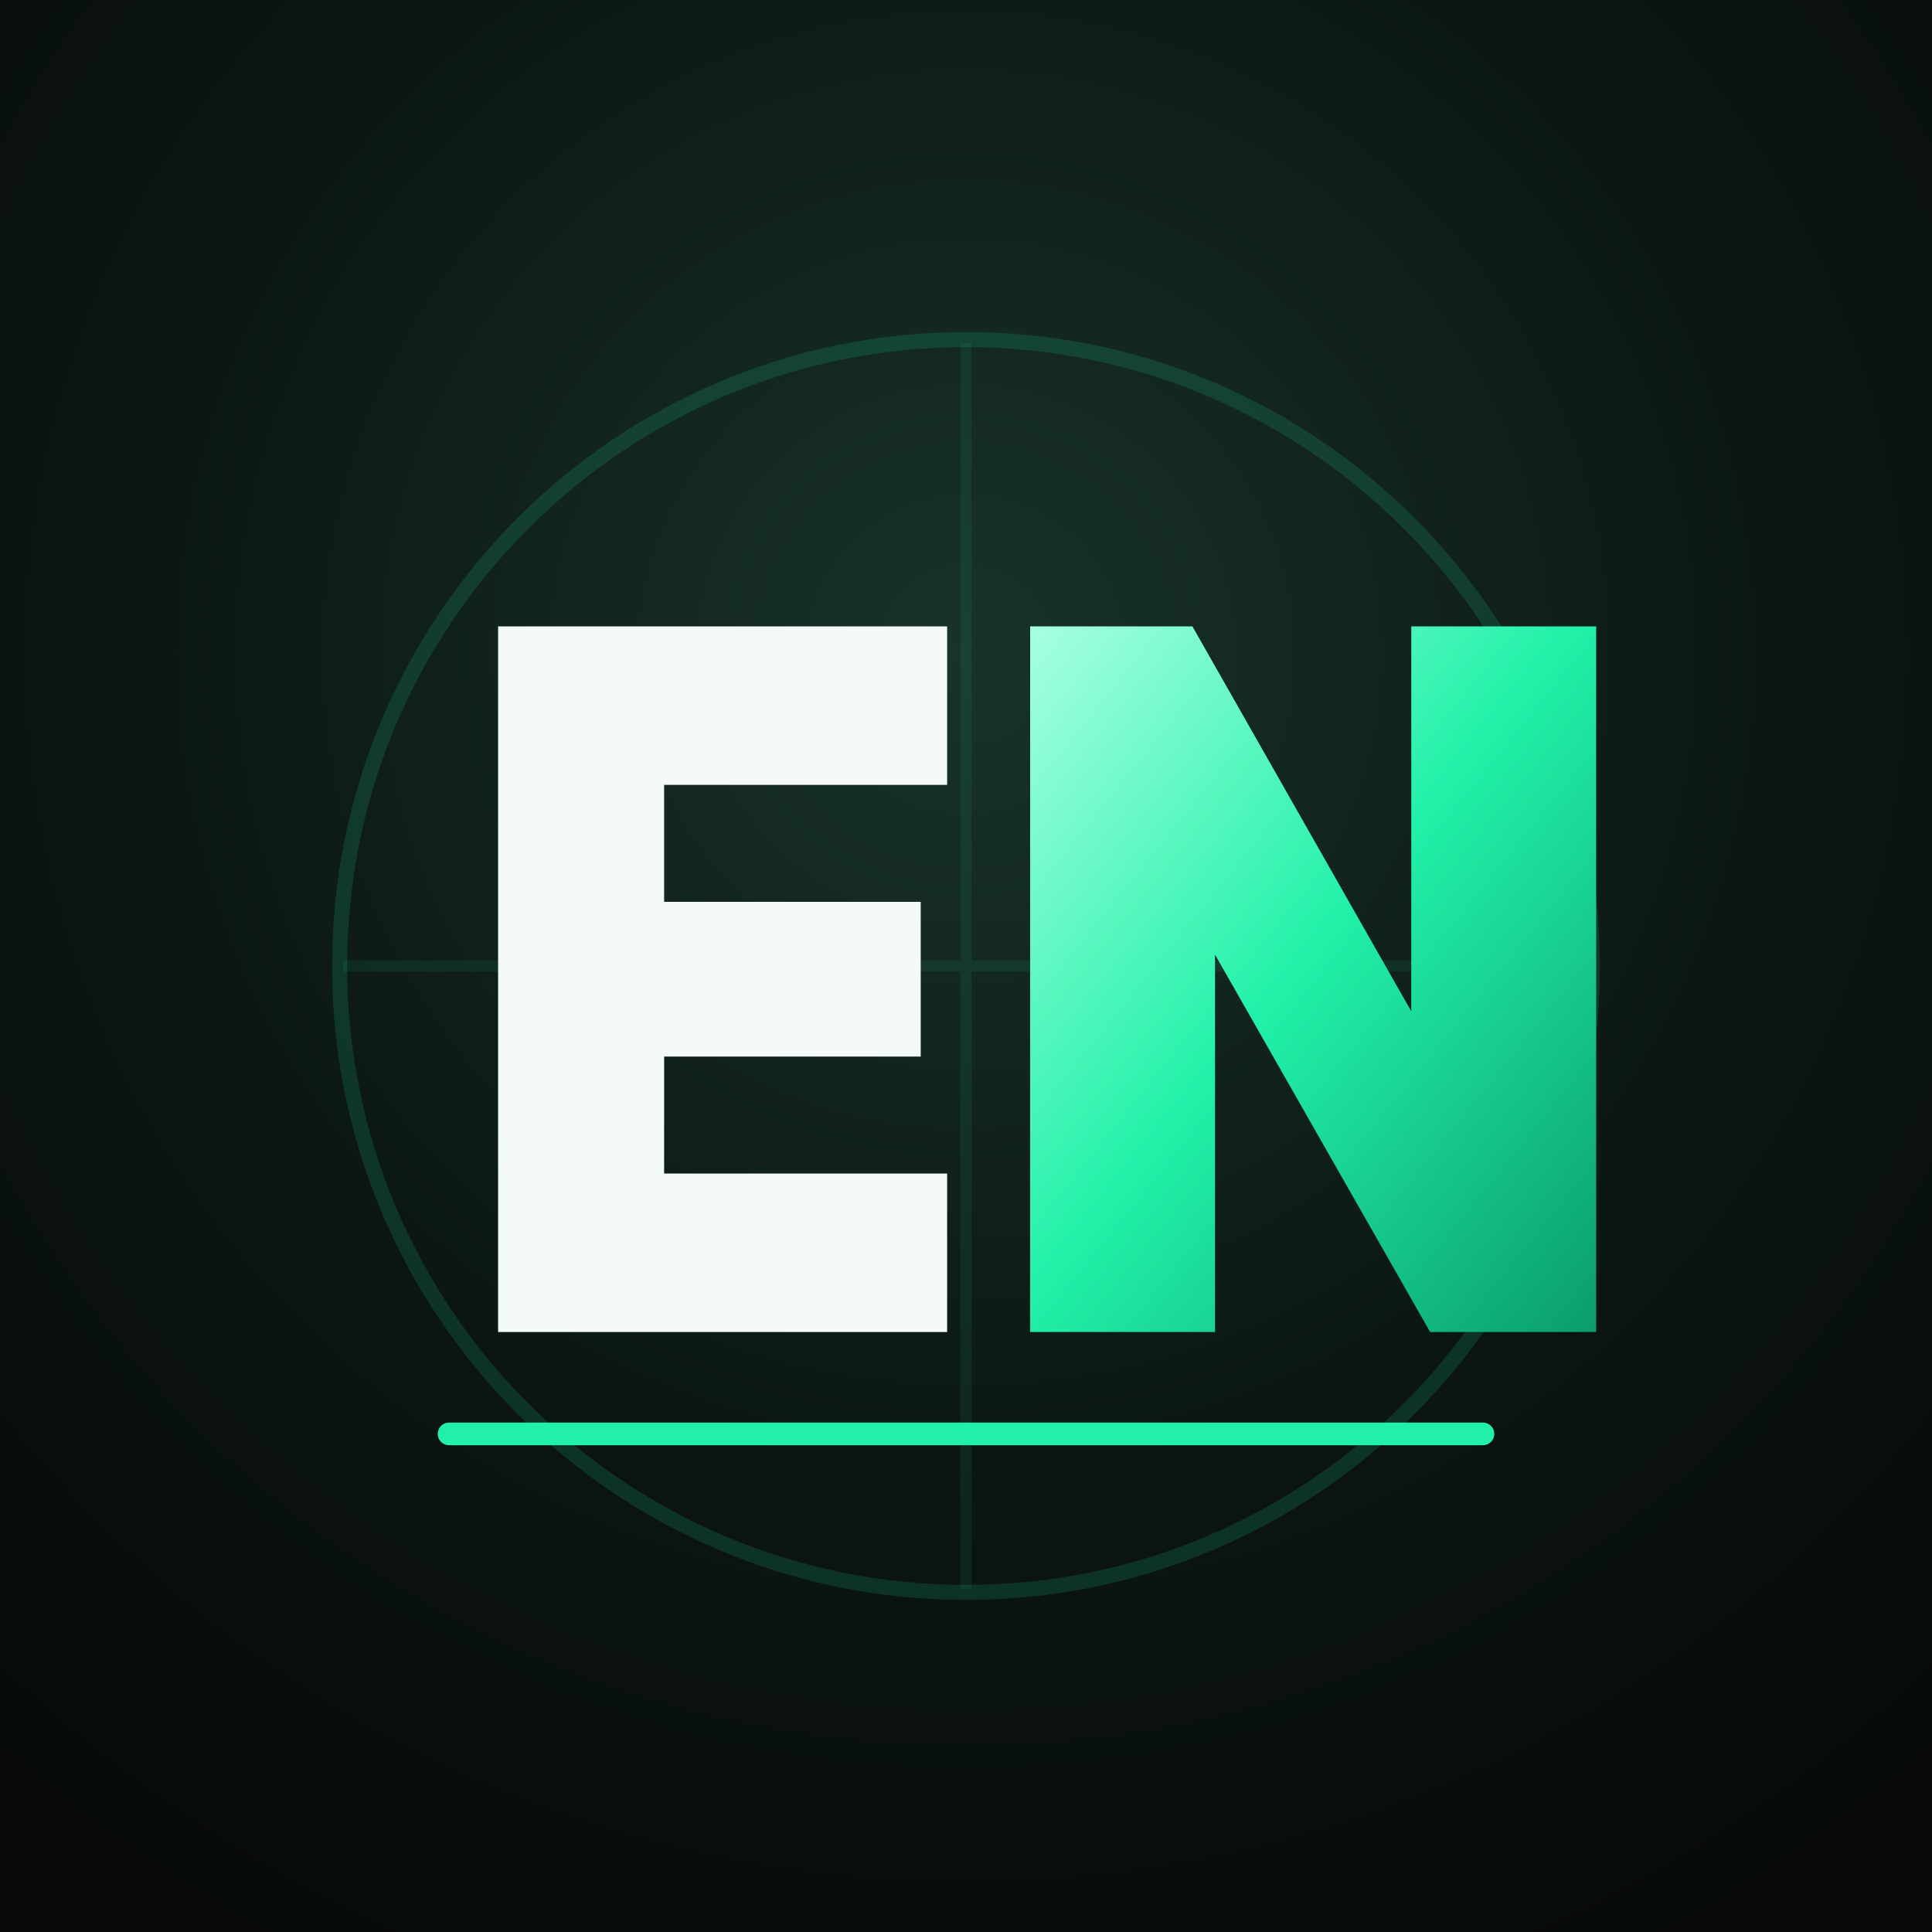
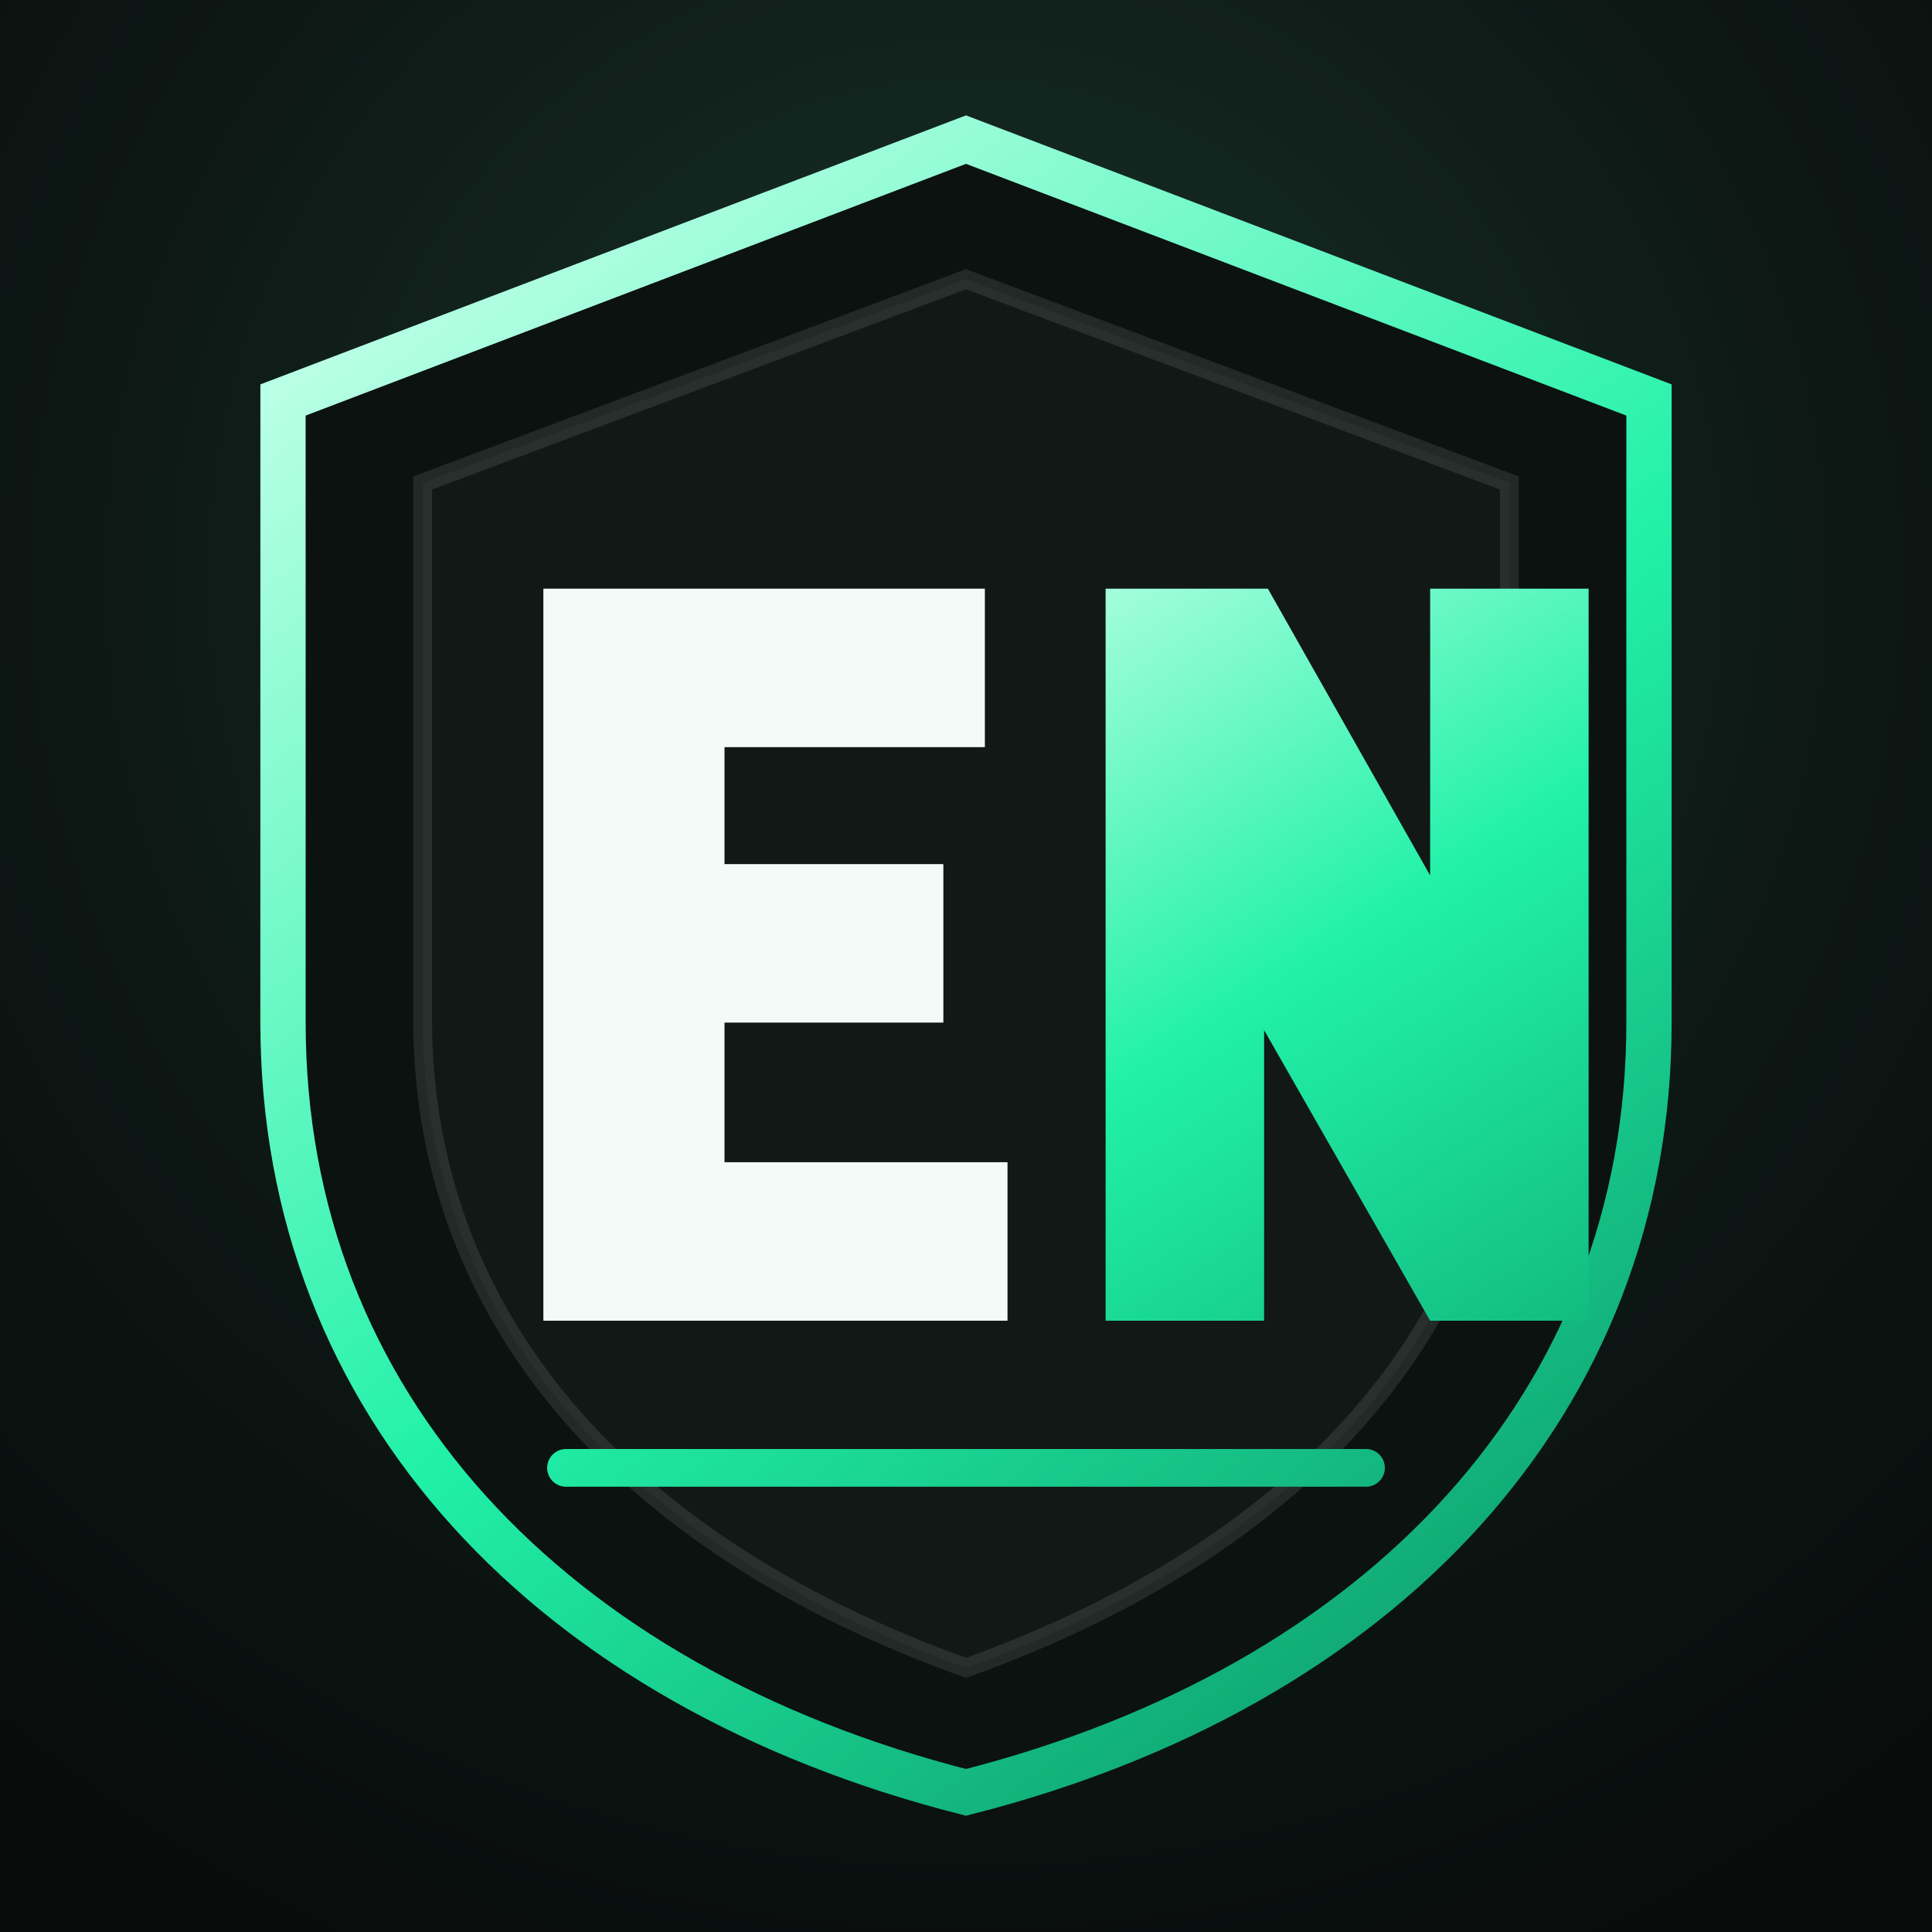
<svg xmlns="http://www.w3.org/2000/svg" viewBox="0 0 512 512">
  <defs>
-     <radialGradient id="bg" cx="50%" cy="34%" r="76%">
+     <radialGradient id="bg" cx="50%" cy="30%" r="80%">
      <stop offset="0" stop-color="#18332a" />
-       <stop offset="0.58" stop-color="#0b1512" />
-       <stop offset="1" stop-color="#070a09" />
+       <stop offset="0.58" stop-color="#0d1714" />
+       <stop offset="1" stop-color="#080c0b" />
    </radialGradient>
-     <linearGradient id="neon" x1="0" y1="0" x2="1" y2="1">
-       <stop stop-color="#a8ffe0" />
-       <stop offset="0.48" stop-color="#21f1a8" />
-       <stop offset="1" stop-color="#0b9d6b" />
+     <linearGradient id="border" x1="120" y1="70" x2="410" y2="450" gradientUnits="userSpaceOnUse">
+       <stop stop-color="#b8ffe5" />
+       <stop offset=".52" stop-color="#21f1a8" />
+       <stop offset="1" stop-color="#0d9b6b" />
+     </linearGradient>
+     <linearGradient id="n" x1="270" y1="150" x2="410" y2="370" gradientUnits="userSpaceOnUse">
+       <stop stop-color="#b8ffe5" />
+       <stop offset=".5" stop-color="#21f1a8" />
+       <stop offset="1" stop-color="#11b77d" />
    </linearGradient>
  </defs>
  <rect width="512" height="512" fill="url(#bg)" />
-   <circle cx="256" cy="256" r="166" fill="none" stroke="#21f1a8" stroke-opacity=".14" stroke-width="4" />
-   <path d="M91 256h330M256 91v330" stroke="#21f1a8" stroke-opacity=".08" stroke-width="3" />
-   <path d="M132 166h119v42h-75v31h68v41h-68v31h75v42H132V166Z" fill="#f4faf7" />
-   <path d="M273 166h43l58 102V166h49v187h-44l-57-100v100h-49V166Z" fill="url(#neon)" />
-   <path d="M119 380h274" stroke="#21f1a8" stroke-width="6" stroke-linecap="round" />
+   <path d="M256 37 437 106v165c0 101-71 176-181 204-110-28-181-103-181-204V106L256 37Z" fill="#0b1210" stroke="url(#border)" stroke-width="12" />
+   <path d="M256 74 400 128v142c0 78-52 139-144 172-92-33-144-94-144-172V128L256 74Z" fill="#fff" fill-opacity=".025" stroke="#fff" stroke-opacity=".1" stroke-width="5" />
+   <path d="M144 156h117v42h-69v31h58v42h-58v37h75v42H144V156Z" fill="#f4faf7" />
+   <path d="M293 156h43l43 76v-76h42v194h-42l-44-77v77h-42V156Z" fill="url(#n)" />
+   <path d="M150 389h212" stroke="url(#border)" stroke-width="10" stroke-linecap="round" />
</svg>
